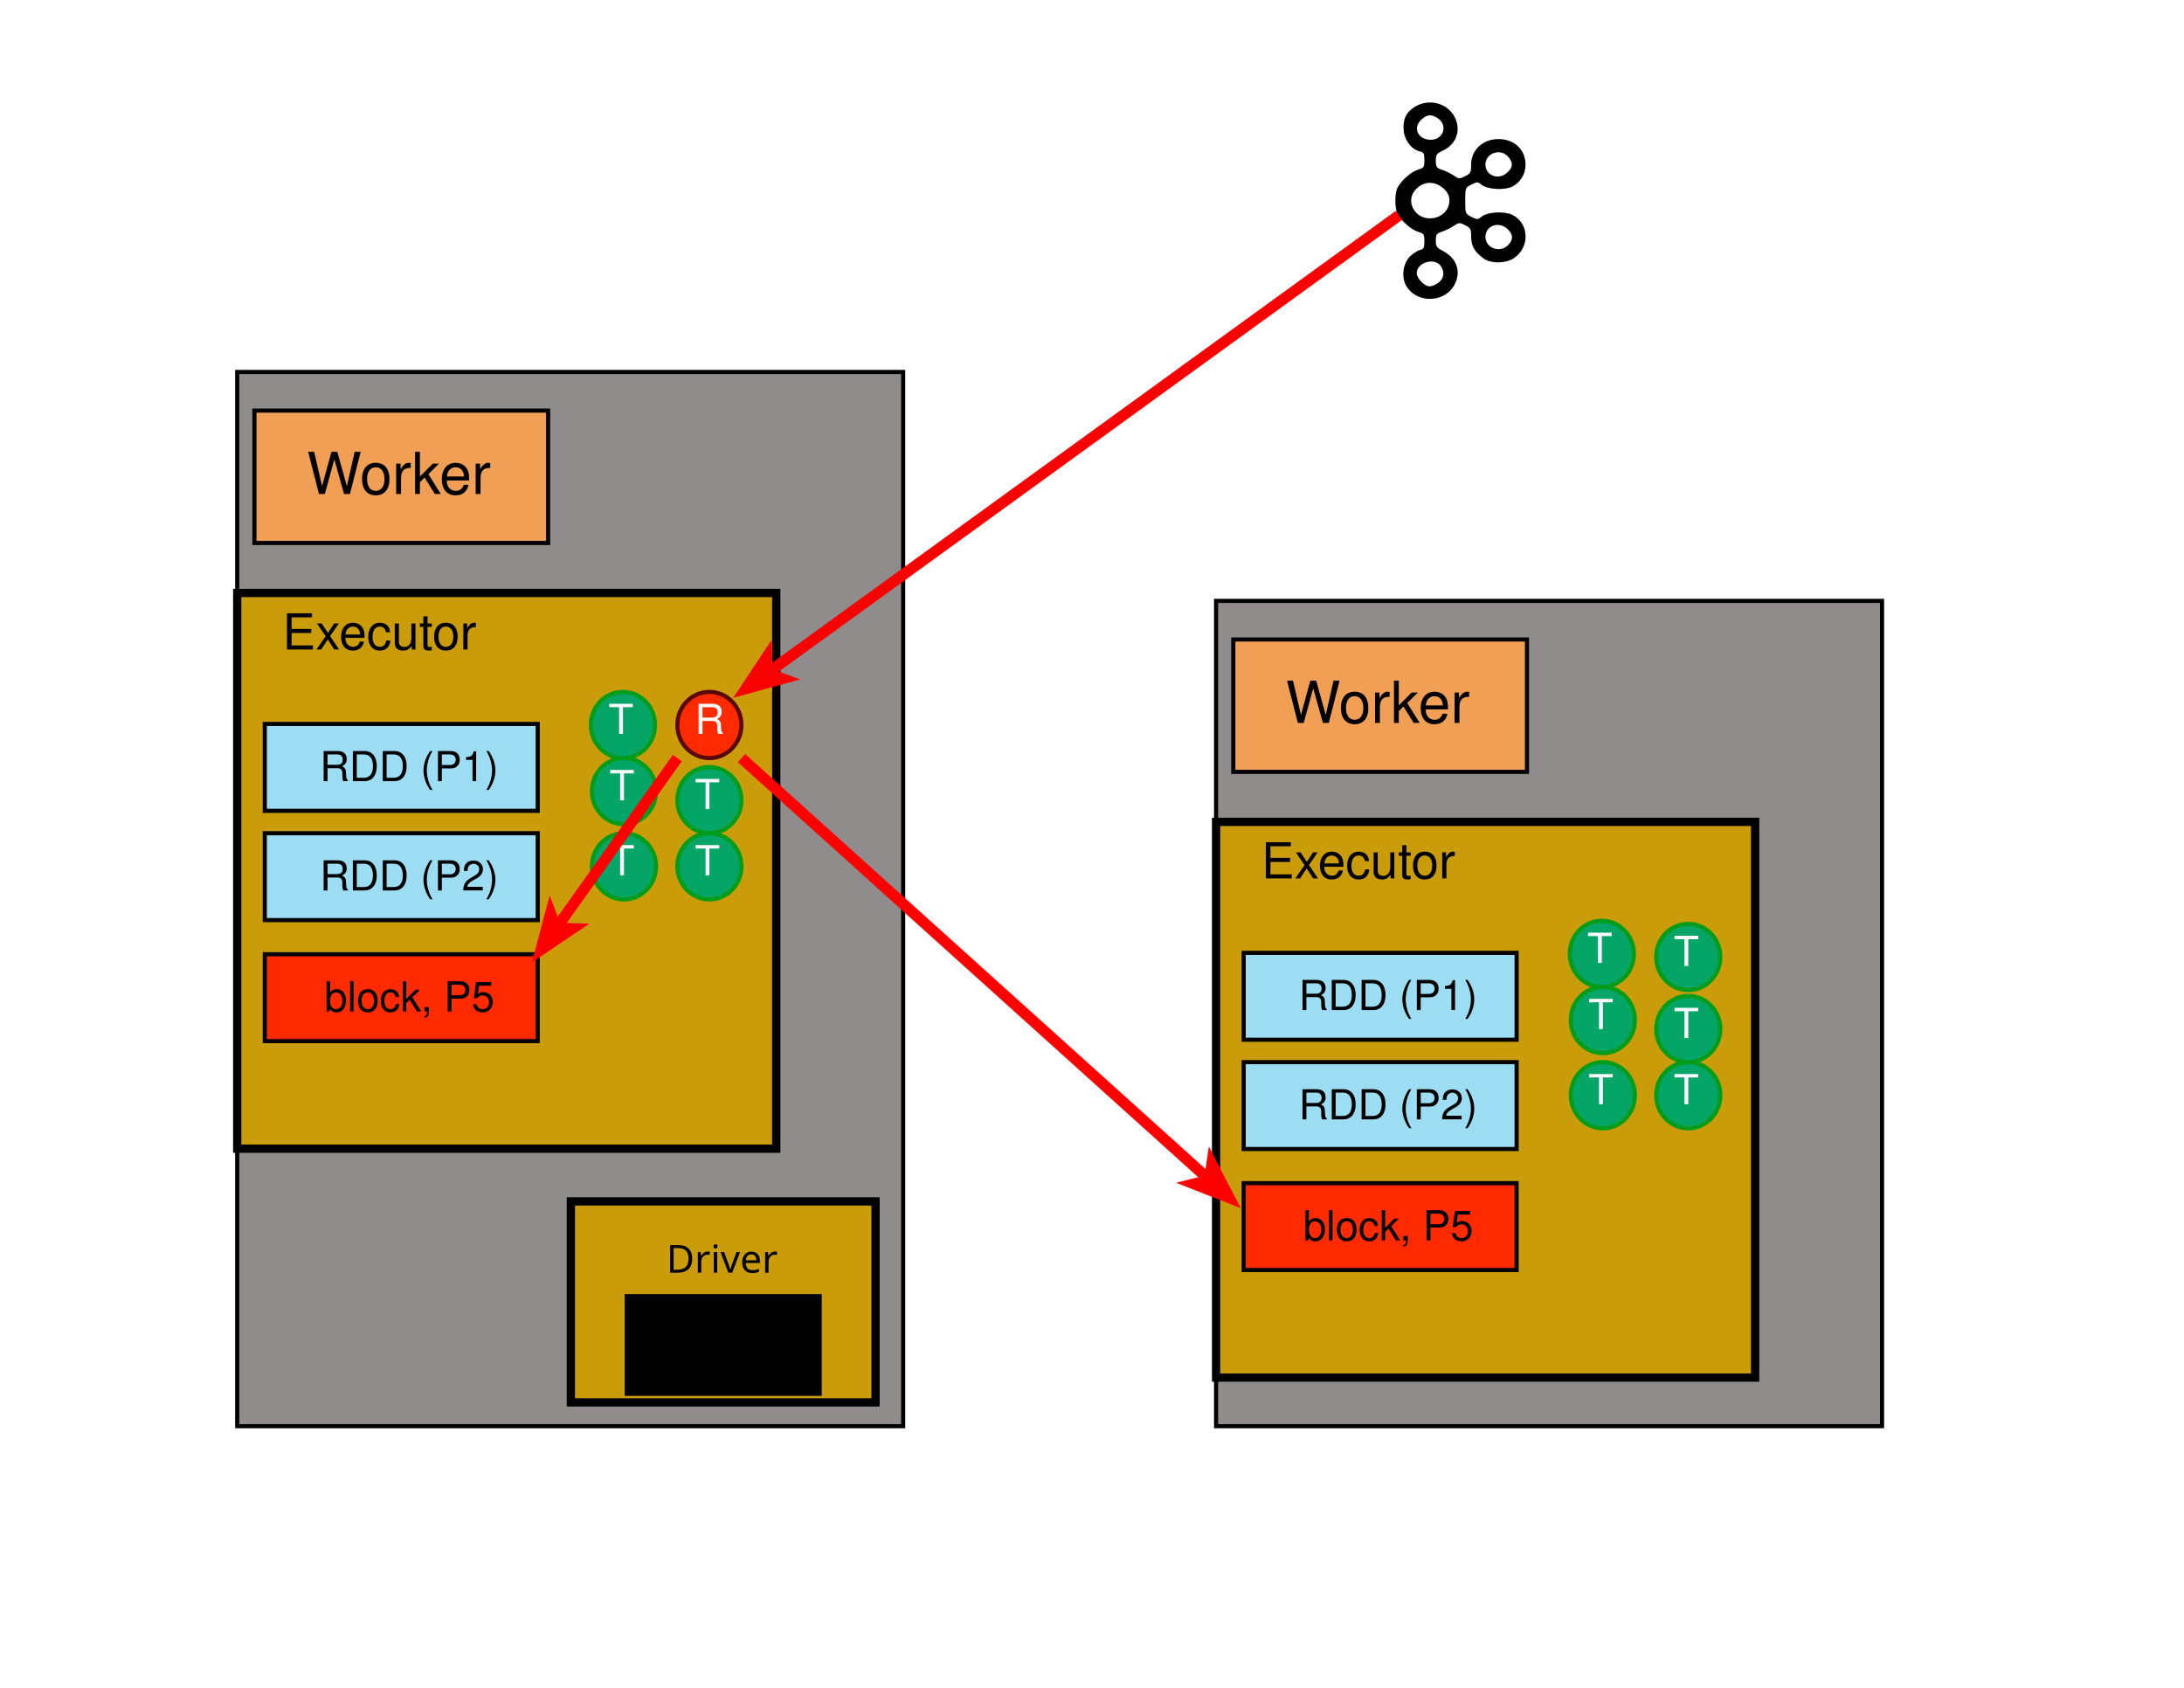
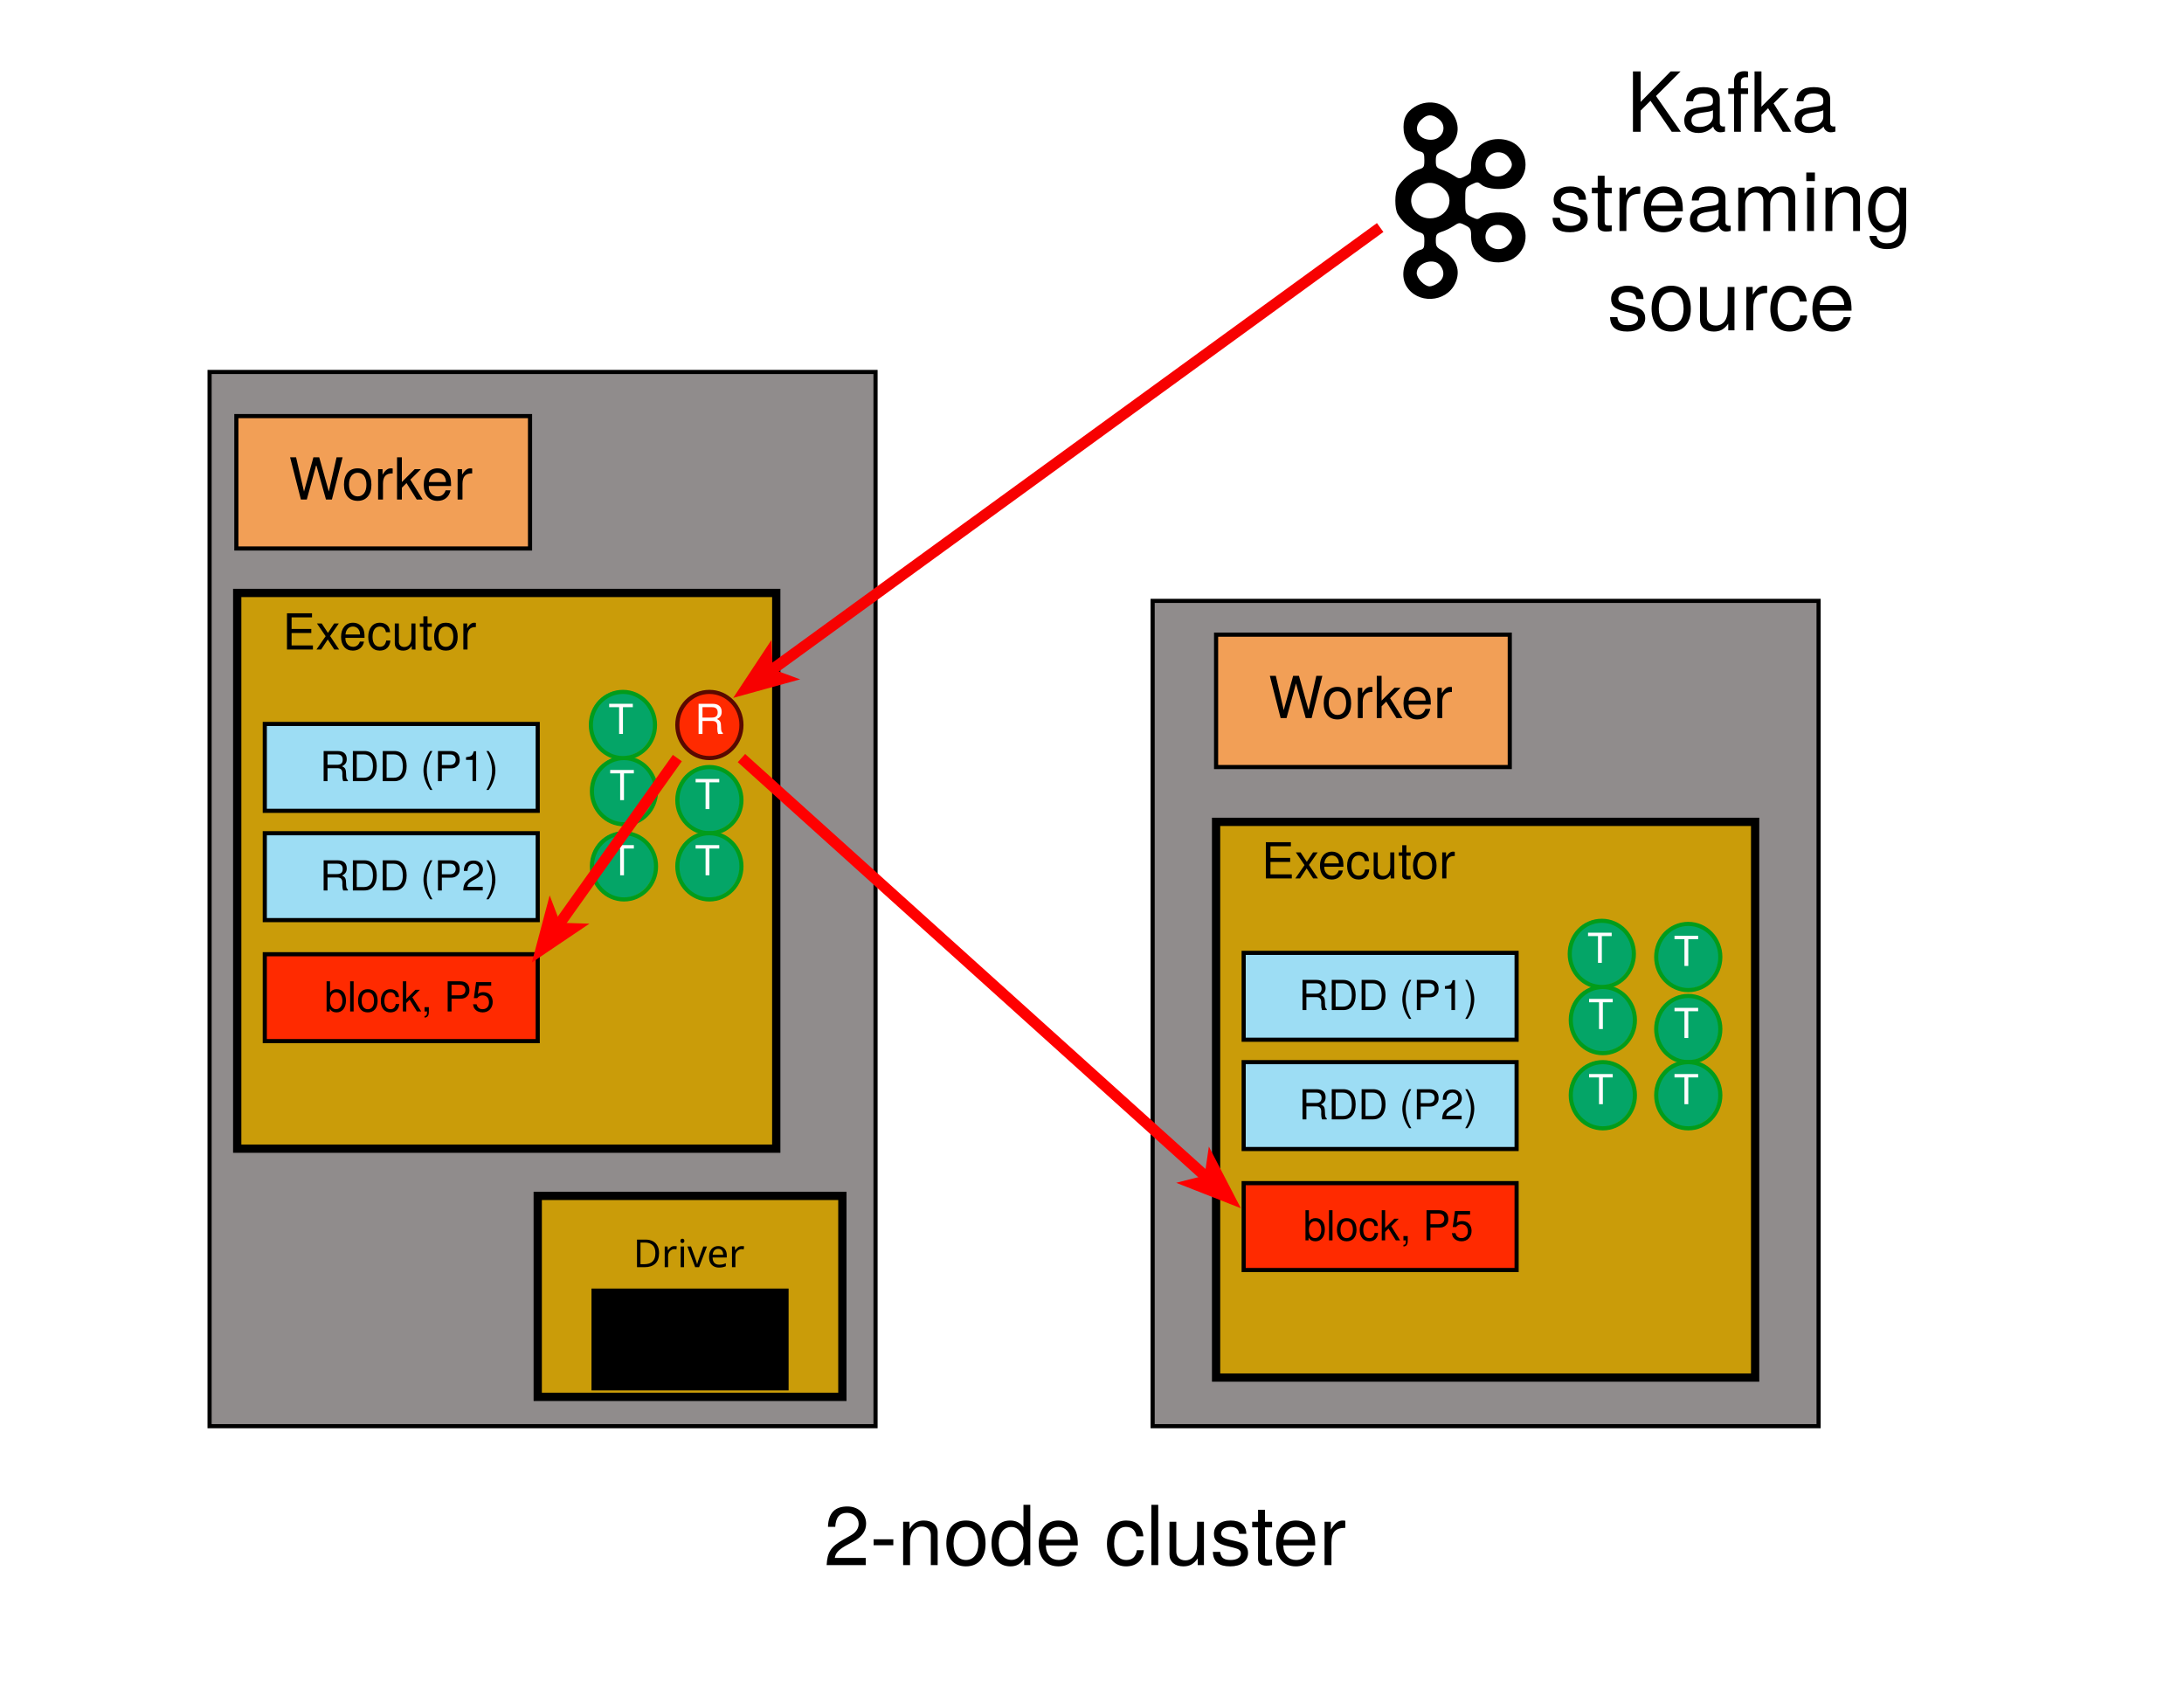
<svg version="1.1" width="792" height="612">
  <g id="Layer_1" class="fragment" data-fragment-index="1">
    <g>
-       <path d="M85.523,134.375 L327.023,134.375 L327.023,516.625 L85.523,516.625 L85.523,134.375 z" fill="#908C8C" />
-       <path d="M86.023,134.875 L327.523,134.875 L327.523,517.125 L86.023,517.125 L86.023,134.875 z" fill-opacity="0" stroke="#000000" stroke-width="1.5" />
-     </g>
-     <g>
-       <g>
-         <path d="M91.762,148.375 L198.262,148.375 L198.262,196.375 L91.762,196.375 L91.762,148.375 z" fill="#F29F56" />
-         <path d="M92.262,148.875 L198.762,148.875 L198.762,196.875 L92.262,196.875 L92.262,148.875 z" fill-opacity="0" stroke="#000000" stroke-width="1.5" />
-       </g>
-       <text transform="matrix(1, 0, 0, 1, 145.428, 172.125)">
+       <path d="M75.5,134.375 L317,134.375 L317,516.625 L75.5,516.625 L75.5,134.375 z" fill="#908C8C" />
+       <path d="M76,134.875 L317.5,134.875 L317.5,517.125 L76,517.125 L76,134.875 z" fill-opacity="0" stroke="#000000" stroke-width="1.5" />
+     </g>
+     <g>
+       <g>
+         <path d="M85.211,150.375 L191.711,150.375 L191.711,198.375 L85.211,198.375 L85.211,150.375 z" fill="#F29F56" />
+         <path d="M85.711,150.875 L192.211,150.875 L192.211,198.875 L85.711,198.875 L85.711,150.875 z" fill-opacity="0" stroke="#000000" stroke-width="1.5" />
+       </g>
+       <text transform="matrix(1, 0, 0, 1, 138.877, 174.125)">
        <tspan x="-34.148" y="7" font-family="Helvetica" font-size="21" fill="#000000">Worker</tspan>
      </text>
    </g>
    <g>
      <path d="M85.523,214.5 L281,214.5 L281,416 L85.523,416 L85.523,214.5 z" fill="#CA9C09" />
      <path d="M86.023,215 L281.5,215 L281.5,416.5 L86.023,416.5 L86.023,215 z" fill-opacity="0" stroke="#000000" stroke-width="3" />
    </g>
    <g>
      <g>
        <path d="M225.773,298.375 C219.352,298.375 214.148,293.002 214.148,286.375 C214.148,279.748 219.352,274.375 225.773,274.375 C232.193,274.375 237.398,279.748 237.398,286.375 C237.398,293.002 232.193,298.375 225.773,298.375 z" fill="#04A567" />
        <path d="M226.273,298.875 C219.852,298.875 214.648,293.502 214.648,286.875 C214.648,280.248 219.852,274.875 226.273,274.875 C232.693,274.875 237.898,280.248 237.898,286.875 C237.898,293.502 232.693,298.875 226.273,298.875 z" fill-opacity="0" stroke="#029C1B" stroke-width="1.5" />
      </g>
      <text transform="matrix(1, 0, 0, 1, 226.049, 284.625)">
        <tspan x="-5.081" y="5.5" font-family="Helvetica" font-size="15" fill="#FFFDFD">T</tspan>
      </text>
    </g>
    <g>
      <g>
        <path d="M225.398,274.375 C218.977,274.375 213.773,269.002 213.773,262.375 C213.773,255.748 218.977,250.375 225.398,250.375 C231.818,250.375 237.023,255.748 237.023,262.375 C237.023,269.002 231.818,274.375 225.398,274.375 z" fill="#04A567" />
        <path d="M225.898,274.875 C219.477,274.875 214.273,269.502 214.273,262.875 C214.273,256.248 219.477,250.875 225.898,250.875 C232.318,250.875 237.523,256.248 237.523,262.875 C237.523,269.502 232.318,274.875 225.898,274.875 z" fill-opacity="0" stroke="#029C1B" stroke-width="1.5" />
      </g>
      <text transform="matrix(1, 0, 0, 1, 225.674, 260.625)">
        <tspan x="-5.081" y="5.5" font-family="Helvetica" font-size="15" fill="#FFFDFD">T</tspan>
      </text>
    </g>
    <text transform="matrix(1, 0, 0, 1, 138.461, 229.5)">
      <tspan x="-36.017" y="6" font-family="Helvetica" font-size="18" fill="#000000">Executor</tspan>
    </text>
    <g>
      <g>
        <path d="M95.523,262 L194.5,262 L194.5,293.5 L95.523,293.5 L95.523,262 z" fill="#9DDDF4" />
        <path d="M96.023,262.5 L195,262.5 L195,294 L96.023,294 L96.023,262.5 z" fill-opacity="0" stroke="#000000" stroke-width="1.5" />
      </g>
      <text transform="matrix(1, 0, 0, 1, 148.472, 278.875)">
        <tspan x="-32.501" y="4.375" font-family="Helvetica" font-size="15" fill="#000000">RDD (P1)</tspan>
      </text>
    </g>
    <g>
      <g>
        <path d="M256.75,301.625 C250.329,301.625 245.125,296.252 245.125,289.625 C245.125,282.998 250.329,277.625 256.75,277.625 C263.17,277.625 268.375,282.998 268.375,289.625 C268.375,296.252 263.17,301.625 256.75,301.625 z" fill="#04A567" />
        <path d="M257.25,302.125 C250.829,302.125 245.625,296.752 245.625,290.125 C245.625,283.498 250.829,278.125 257.25,278.125 C263.67,278.125 268.875,283.498 268.875,290.125 C268.875,296.752 263.67,302.125 257.25,302.125 z" fill-opacity="0" stroke="#029C1B" stroke-width="1.5" />
      </g>
      <text transform="matrix(1, 0, 0, 1, 257.026, 287.875)">
        <tspan x="-5.081" y="5.5" font-family="Helvetica" font-size="15" fill="#FFFDFD">T</tspan>
      </text>
    </g>
    <g>
      <g>
        <path d="M256.75,325.625 C250.329,325.625 245.125,320.252 245.125,313.625 C245.125,306.998 250.329,301.625 256.75,301.625 C263.17,301.625 268.375,306.998 268.375,313.625 C268.375,320.252 263.17,325.625 256.75,325.625 z" fill="#04A567" />
        <path d="M257.25,326.125 C250.829,326.125 245.625,320.752 245.625,314.125 C245.625,307.498 250.829,302.125 257.25,302.125 C263.67,302.125 268.875,307.498 268.875,314.125 C268.875,320.752 263.67,326.125 257.25,326.125 z" fill-opacity="0" stroke="#029C1B" stroke-width="1.5" />
      </g>
      <text transform="matrix(1, 0, 0, 1, 257.026, 311.875)">
        <tspan x="-5.081" y="5.5" font-family="Helvetica" font-size="15" fill="#FFFDFD">T</tspan>
      </text>
    </g>
    <g>
      <g>
        <path d="M225.773,325.625 C219.352,325.625 214.148,320.252 214.148,313.625 C214.148,306.998 219.352,301.625 225.773,301.625 C232.193,301.625 237.398,306.998 237.398,313.625 C237.398,320.252 232.193,325.625 225.773,325.625 z" fill="#04A567" />
        <path d="M226.273,326.125 C219.852,326.125 214.648,320.752 214.648,314.125 C214.648,307.498 219.852,302.125 226.273,302.125 C232.693,302.125 237.898,307.498 237.898,314.125 C237.898,320.752 232.693,326.125 226.273,326.125 z" fill-opacity="0" stroke="#029C1B" stroke-width="1.5" />
      </g>
      <text transform="matrix(1, 0, 0, 1, 226.049, 311.875)">
        <tspan x="-5.081" y="5.5" font-family="Helvetica" font-size="15" fill="#FFFDFD">T</tspan>
      </text>
    </g>
    <g>
      <g>
        <path d="M256.75,274.375 C250.329,274.375 245.125,269.002 245.125,262.375 C245.125,255.748 250.329,250.375 256.75,250.375 C263.17,250.375 268.375,255.748 268.375,262.375 C268.375,269.002 263.17,274.375 256.75,274.375 z" fill="#FF2A00" />
        <path d="M257.25,274.875 C250.829,274.875 245.625,269.502 245.625,262.875 C245.625,256.248 250.829,250.875 257.25,250.875 C263.67,250.875 268.875,256.248 268.875,262.875 C268.875,269.502 263.67,274.875 257.25,274.875 z" fill-opacity="0" stroke="#590900" stroke-width="1.5" />
      </g>
      <text transform="matrix(1, 0, 0, 1, 257.361, 260.625)">
        <tspan x="-5.416" y="5.5" font-family="Helvetica" font-size="15" fill="#FFFDFD">R</tspan>
      </text>
    </g>
    <g>
      <g>
        <path d="M95.523,301.625 L194.5,301.625 L194.5,333.125 L95.523,333.125 L95.523,301.625 z" fill="#9DDDF4" />
        <path d="M96.023,302.125 L195,302.125 L195,333.625 L96.023,333.625 L96.023,302.125 z" fill-opacity="0" stroke="#000000" stroke-width="1.5" />
      </g>
      <text transform="matrix(1, 0, 0, 1, 148.472, 318.5)">
        <tspan x="-32.501" y="4.375" font-family="Helvetica" font-size="15" fill="#000000">RDD (P2)</tspan>
      </text>
    </g>
    <g>
      <g>
        <path d="M95.523,345.5 L194.5,345.5 L194.5,377 L95.523,377 L95.523,345.5 z" fill="#FF2A00" />
        <path d="M96.023,346 L195,346 L195,377.5 L96.023,377.5 L96.023,346 z" fill-opacity="0" stroke="#000000" stroke-width="1.5" />
      </g>
      <text transform="matrix(1, 0, 0, 1, 148.472, 362.375)">
        <tspan x="-30.85" y="4.375" font-family="Helvetica" font-size="15" fill="#000000">block, P5</tspan>
      </text>
    </g>
    <g>
      <g>
-         <path d="M206.523,435.125 L317,435.125 L317,508 L206.523,508 L206.523,435.125 z" fill="#CA9C09" />
-         <path d="M207.023,435.625 L317.5,435.625 L317.5,508.5 L207.023,508.5 L207.023,435.625 z" fill-opacity="0" stroke="#000000" stroke-width="3" />
-       </g>
-       <g>
-         <path d="M227.523,470.221 L296,470.221 L296,504.136 L227.523,504.136 L227.523,470.221 z" fill="#000000" />
+         <path d="M194.5,433.125 L304.977,433.125 L304.977,506 L194.5,506 L194.5,433.125 z" fill="#CA9C09" />
+         <path d="M195,433.625 L305.477,433.625 L305.477,506.5 L195,506.5 L195,433.625 z" fill-opacity="0" stroke="#000000" stroke-width="3" />
+       </g>
+       <g>
+         <path d="M215.5,468.221 L283.977,468.221 L283.977,502.136 L215.5,502.136 L215.5,468.221 z" fill="#000000" />
        <g>
-           <path d="M228.023,470.721 L296.5,470.721 L296.5,504.636 L228.023,504.636 L228.023,470.721 z" fill="#000000" />
-           <path d="M228.023,470.721 L296.5,470.721 L296.5,504.636 L228.023,504.636 L228.023,470.721 z" fill-opacity="0" stroke="#000000" stroke-width="3" />
+           <path d="M216,468.721 L284.477,468.721 L284.477,502.636 L216,502.636 L216,468.721 z" fill="#000000" />
+           <path d="M216,468.721 L284.477,468.721 L284.477,502.636 L216,502.636 L216,468.721 z" fill-opacity="0" stroke="#000000" stroke-width="3" />
        </g>
      </g>
-       <text transform="matrix(1, 0, 0, 1, 261.762, 456.268)">
+       <text transform="matrix(1, 0, 0, 1, 249.738, 454.268)">
        <tspan x="-20.097" y="5.199" font-family="HelveticaNeue-Bold" font-size="14" fill="#000000">Driver</tspan>
      </text>
    </g>
    <g>
-       <path d="M440.5,217.375 L682,217.375 L682,516.625 L440.5,516.625 L440.5,217.375 z" fill="#908C8C" />
-       <path d="M441,217.875 L682.5,217.875 L682.5,517.125 L441,517.125 L441,217.875 z" fill-opacity="0" stroke="#000000" stroke-width="1.5" />
-     </g>
-     <g>
-       <g>
-         <path d="M446.738,231.375 L553.238,231.375 L553.238,279.375 L446.738,279.375 L446.738,231.375 z" fill="#F29F56" />
-         <path d="M447.238,231.875 L553.738,231.875 L553.738,279.875 L447.238,279.875 L447.238,231.875 z" fill-opacity="0" stroke="#000000" stroke-width="1.5" />
-       </g>
-       <text transform="matrix(1, 0, 0, 1, 500.405, 255.125)">
+       <path d="M417.489,217.375 L658.989,217.375 L658.989,516.625 L417.489,516.625 L417.489,217.375 z" fill="#908C8C" />
+       <path d="M417.989,217.875 L659.489,217.875 L659.489,517.125 L417.989,517.125 L417.989,217.875 z" fill-opacity="0" stroke="#000000" stroke-width="1.5" />
+     </g>
+     <g>
+       <g>
+         <path d="M440.5,229.625 L547,229.625 L547,277.625 L440.5,277.625 L440.5,229.625 z" fill="#F29F56" />
+         <path d="M441,230.125 L547.5,230.125 L547.5,278.125 L441,278.125 L441,230.125 z" fill-opacity="0" stroke="#000000" stroke-width="1.5" />
+       </g>
+       <text transform="matrix(1, 0, 0, 1, 494.166, 253.375)">
        <tspan x="-34.148" y="7" font-family="Helvetica" font-size="21" fill="#000000">Worker</tspan>
      </text>
    </g>
    <g>
      <path d="M440.5,297.5 L635.977,297.5 L635.977,499 L440.5,499 L440.5,297.5 z" fill="#CA9C09" />
      <path d="M441,298 L636.477,298 L636.477,499.5 L441,499.5 L441,298 z" fill-opacity="0" stroke="#000000" stroke-width="3" />
    </g>
    <g>
      <g>
        <path d="M580.75,381.375 C574.329,381.375 569.125,376.002 569.125,369.375 C569.125,362.748 574.329,357.375 580.75,357.375 C587.17,357.375 592.375,362.748 592.375,369.375 C592.375,376.002 587.17,381.375 580.75,381.375 z" fill="#04A567" />
        <path d="M581.25,381.875 C574.829,381.875 569.625,376.502 569.625,369.875 C569.625,363.248 574.829,357.875 581.25,357.875 C587.67,357.875 592.875,363.248 592.875,369.875 C592.875,376.502 587.67,381.875 581.25,381.875 z" fill-opacity="0" stroke="#029C1B" stroke-width="1.5" />
      </g>
      <text transform="matrix(1, 0, 0, 1, 581.026, 367.625)">
        <tspan x="-5.081" y="5.5" font-family="Helvetica" font-size="15" fill="#FFFDFD">T</tspan>
      </text>
    </g>
    <g>
      <g>
        <path d="M580.375,357.375 C573.954,357.375 568.75,352.002 568.75,345.375 C568.75,338.748 573.954,333.375 580.375,333.375 C586.795,333.375 592,338.748 592,345.375 C592,352.002 586.795,357.375 580.375,357.375 z" fill="#04A567" />
        <path d="M580.875,357.875 C574.454,357.875 569.25,352.502 569.25,345.875 C569.25,339.248 574.454,333.875 580.875,333.875 C587.295,333.875 592.5,339.248 592.5,345.875 C592.5,352.502 587.295,357.875 580.875,357.875 z" fill-opacity="0" stroke="#029C1B" stroke-width="1.5" />
      </g>
      <text transform="matrix(1, 0, 0, 1, 580.651, 343.625)">
        <tspan x="-5.081" y="5.5" font-family="Helvetica" font-size="15" fill="#FFFDFD">T</tspan>
      </text>
    </g>
    <text transform="matrix(1, 0, 0, 1, 493.437, 312.5)">
      <tspan x="-36.017" y="6" font-family="Helvetica" font-size="18" fill="#000000">Executor</tspan>
    </text>
    <g>
      <g>
        <path d="M450.5,345 L549.477,345 L549.477,376.5 L450.5,376.5 L450.5,345 z" fill="#9DDDF4" />
        <path d="M451,345.5 L549.977,345.5 L549.977,377 L451,377 L451,345.5 z" fill-opacity="0" stroke="#000000" stroke-width="1.5" />
      </g>
      <text transform="matrix(1, 0, 0, 1, 503.449, 361.875)">
        <tspan x="-32.501" y="4.375" font-family="Helvetica" font-size="15" fill="#000000">RDD (P1)</tspan>
      </text>
    </g>
    <g>
      <g>
        <path d="M611.727,384.625 C605.306,384.625 600.102,379.252 600.102,372.625 C600.102,365.998 605.306,360.625 611.727,360.625 C618.147,360.625 623.352,365.998 623.352,372.625 C623.352,379.252 618.147,384.625 611.727,384.625 z" fill="#04A567" />
        <path d="M612.227,385.125 C605.806,385.125 600.602,379.752 600.602,373.125 C600.602,366.498 605.806,361.125 612.227,361.125 C618.647,361.125 623.852,366.498 623.852,373.125 C623.852,379.752 618.647,385.125 612.227,385.125 z" fill-opacity="0" stroke="#029C1B" stroke-width="1.5" />
      </g>
      <text transform="matrix(1, 0, 0, 1, 612.003, 370.875)">
        <tspan x="-5.081" y="5.5" font-family="Helvetica" font-size="15" fill="#FFFDFD">T</tspan>
      </text>
    </g>
    <g>
      <g>
        <path d="M611.727,408.625 C605.306,408.625 600.102,403.252 600.102,396.625 C600.102,389.998 605.306,384.625 611.727,384.625 C618.147,384.625 623.352,389.998 623.352,396.625 C623.352,403.252 618.147,408.625 611.727,408.625 z" fill="#04A567" />
        <path d="M612.227,409.125 C605.806,409.125 600.602,403.752 600.602,397.125 C600.602,390.498 605.806,385.125 612.227,385.125 C618.647,385.125 623.852,390.498 623.852,397.125 C623.852,403.752 618.647,409.125 612.227,409.125 z" fill-opacity="0" stroke="#029C1B" stroke-width="1.5" />
      </g>
      <text transform="matrix(1, 0, 0, 1, 612.003, 394.875)">
        <tspan x="-5.081" y="5.5" font-family="Helvetica" font-size="15" fill="#FFFDFD">T</tspan>
      </text>
    </g>
    <g>
      <g>
        <path d="M580.75,408.625 C574.329,408.625 569.125,403.252 569.125,396.625 C569.125,389.998 574.329,384.625 580.75,384.625 C587.17,384.625 592.375,389.998 592.375,396.625 C592.375,403.252 587.17,408.625 580.75,408.625 z" fill="#04A567" />
        <path d="M581.25,409.125 C574.829,409.125 569.625,403.752 569.625,397.125 C569.625,390.498 574.829,385.125 581.25,385.125 C587.67,385.125 592.875,390.498 592.875,397.125 C592.875,403.752 587.67,409.125 581.25,409.125 z" fill-opacity="0" stroke="#029C1B" stroke-width="1.5" />
      </g>
      <text transform="matrix(1, 0, 0, 1, 581.026, 394.875)">
        <tspan x="-5.081" y="5.5" font-family="Helvetica" font-size="15" fill="#FFFDFD">T</tspan>
      </text>
    </g>
    <g>
      <g>
        <path d="M450.5,384.625 L549.477,384.625 L549.477,416.125 L450.5,416.125 L450.5,384.625 z" fill="#9DDDF4" />
        <path d="M451,385.125 L549.977,385.125 L549.977,416.625 L451,416.625 L451,385.125 z" fill-opacity="0" stroke="#000000" stroke-width="1.5" />
      </g>
      <text transform="matrix(1, 0, 0, 1, 503.449, 401.5)">
        <tspan x="-32.501" y="4.375" font-family="Helvetica" font-size="15" fill="#000000">RDD (P2)</tspan>
      </text>
    </g>
    <g>
      <g>
        <path d="M450.5,428.5 L549.477,428.5 L549.477,460 L450.5,460 L450.5,428.5 z" fill="#FF2A00" />
        <path d="M451,429 L549.977,429 L549.977,460.5 L451,460.5 L451,429 z" fill-opacity="0" stroke="#000000" stroke-width="1.5" />
      </g>
      <text transform="matrix(1, 0, 0, 1, 503.449, 445.375)">
        <tspan x="-30.85" y="4.375" font-family="Helvetica" font-size="15" fill="#000000">block, P5</tspan>
      </text>
    </g>
    <g>
      <g>
        <path d="M611.727,358.5 C605.306,358.5 600.102,353.127 600.102,346.5 C600.102,339.873 605.306,334.5 611.727,334.5 C618.147,334.5 623.352,339.873 623.352,346.5 C623.352,353.127 618.147,358.5 611.727,358.5 z" fill="#04A567" />
        <path d="M612.227,359 C605.806,359 600.602,353.627 600.602,347 C600.602,340.373 605.806,335 612.227,335 C618.647,335 623.852,340.373 623.852,347 C623.852,353.627 618.647,359 612.227,359 z" fill-opacity="0" stroke="#029C1B" stroke-width="1.5" />
      </g>
      <text transform="matrix(1, 0, 0, 1, 612.003, 344.75)">
        <tspan x="-5.081" y="5.5" font-family="Helvetica" font-size="15" fill="#FFFDFD">T</tspan>
      </text>
    </g>
    <path d="M512.995,38.774 C509.81,40.759 508.634,43.384 509.049,47.547 C509.464,51.069 511.956,54.27 514.933,54.911 C516.318,55.231 516.525,55.743 516.525,58.048 C516.525,60.61 516.387,60.866 514.241,61.506 C511.818,62.275 508.288,65.284 506.834,67.974 C505.726,69.959 505.726,75.594 506.834,77.579 C508.288,80.269 511.818,83.278 514.241,84.047 C516.387,84.687 516.525,84.943 516.525,87.504 C516.525,89.81 516.318,90.322 514.933,90.642 C514.102,90.834 512.51,91.859 511.403,92.883 C508.772,95.445 508.08,100.44 509.949,103.641 C513.826,110.301 524.348,109.853 527.67,102.809 C529.885,98.198 528.155,93.588 523.309,91.026 C520.956,89.81 520.679,89.361 520.679,87.184 C520.679,85.071 520.956,84.687 522.755,84.047 C523.932,83.726 525.87,82.766 527.047,81.997 C529.055,80.653 529.262,80.589 531.339,81.677 C533.277,82.638 533.485,83.022 533.485,85.84 C533.485,89.233 534.8,91.475 538.192,93.844 C540.823,95.637 546.015,95.573 548.922,93.652 C554.945,89.682 554.599,80.845 548.299,77.835 C545.392,76.49 539.3,76.875 537.292,78.54 C535.908,79.692 535.77,79.692 533.624,78.668 C531.408,77.515 531.339,77.451 531.339,72.776 C531.339,68.102 531.408,68.038 533.624,66.885 C535.77,65.861 535.908,65.861 537.292,67.013 C539.3,68.678 545.392,69.062 548.299,67.718 C551.276,66.245 553.214,63.171 553.214,59.777 C553.214,54.27 549.199,50.428 543.384,50.428 C537.708,50.428 533.485,54.398 533.485,59.713 C533.485,62.531 533.277,62.915 531.339,63.876 C529.262,64.964 529.055,64.9 527.047,63.555 C525.87,62.787 523.932,61.827 522.755,61.506 C520.956,60.866 520.679,60.482 520.679,58.305 C520.679,56.063 520.956,55.679 523.309,54.591 C528.016,52.349 529.885,47.355 527.67,42.744 C525.109,37.365 518.187,35.508 512.995,38.774 z M521.648,43.064 C525.109,45.626 523.309,50.684 518.879,50.684 C514.172,50.684 512.164,46.33 515.487,43.32 C517.564,41.399 519.225,41.335 521.648,43.064 z M546.915,56.832 C548.784,59.073 548.714,60.61 546.638,62.531 C543.523,65.477 538.677,63.748 538.677,59.649 C538.677,55.487 544.146,53.63 546.915,56.832 z M523.586,68.422 C528.016,72.328 524.763,79.18 518.533,79.18 C512.926,79.18 509.741,73.033 513.133,68.998 C516.041,65.605 520.194,65.412 523.586,68.422 z M546.638,83.022 C548.784,84.943 548.853,86.992 546.845,88.913 C543.869,91.859 538.677,89.938 538.677,85.904 C538.677,81.805 543.523,80.076 546.638,83.022 z M522.34,96.277 C524.001,98.454 523.725,100.952 521.648,102.489 C520.609,103.257 519.225,103.833 518.464,103.833 C516.594,103.833 513.756,100.952 513.756,99.031 C513.756,95.253 520.056,93.268 522.34,96.277 z" fill="#000000" />
+     <text transform="matrix(1, 0, 0, 1, 628.135, 72.766)">
+       <tspan x="-38.34" y="-25" font-family="HelveticaNeue" font-size="30" fill="#000000">Kafka </tspan>
+       <tspan x="-66.135" y="11" font-family="HelveticaNeue" font-size="30" fill="#000000">streaming </tspan>
+       <tspan x="-45.285" y="47" font-family="HelveticaNeue" font-size="30" fill="#000000">source</tspan>
+     </text>
+     <text transform="matrix(1, 0, 0, 1, 396, 556.5)">
+       <tspan x="-97.245" y="11" font-family="HelveticaNeue" font-size="30" fill="#000000">2-node cluster</tspan>
+     </text>
  </g>
  <g id="Layer_2" class="fragment" data-fragment-index="2">
    <g>
-       <path d="M507.334,78.079 L278.268,244.068" fill-opacity="0" stroke="#F70101" stroke-width="4" />
-       <path d="M278.268,244.068 L278.043,238.304 L270.495,249.701 L283.676,246.078 z" fill="#F70101" fill-opacity="1" stroke="#F70101" stroke-width="4" stroke-opacity="1" />
+       <path d="M500.5,82.5 L278.258,244.054" fill-opacity="0" stroke="#F70101" stroke-width="4" />
+       <path d="M278.258,244.054 L278.024,238.29 L270.493,249.699 L283.669,246.055 z" fill="#F70101" fill-opacity="1" stroke="#F70101" stroke-width="4" stroke-opacity="1" />
    </g>
  </g>
  <g id="Layer_3" class="fragment" data-fragment-index="3">
    <g>
      <path d="M245.625,274.875 L201.727,336.549" fill-opacity="0" stroke="#FF0000" stroke-width="4" />
      <path d="M201.727,336.549 L199.672,331.159 L196.16,344.371 L207.493,336.726 z" fill="#FF0000" fill-opacity="1" stroke="#FF0000" stroke-width="4" stroke-opacity="1" />
    </g>
    <g>
      <path d="M268.875,274.875 L438.622,427.859" fill-opacity="0" stroke="#FF0000" stroke-width="4" />
      <path d="M438.622,427.859 L433.031,429.282 L445.753,434.286 L439.458,422.151 z" fill="#FF0000" fill-opacity="1" stroke="#FF0000" stroke-width="4" stroke-opacity="1" />
    </g>
  </g>
</svg>
